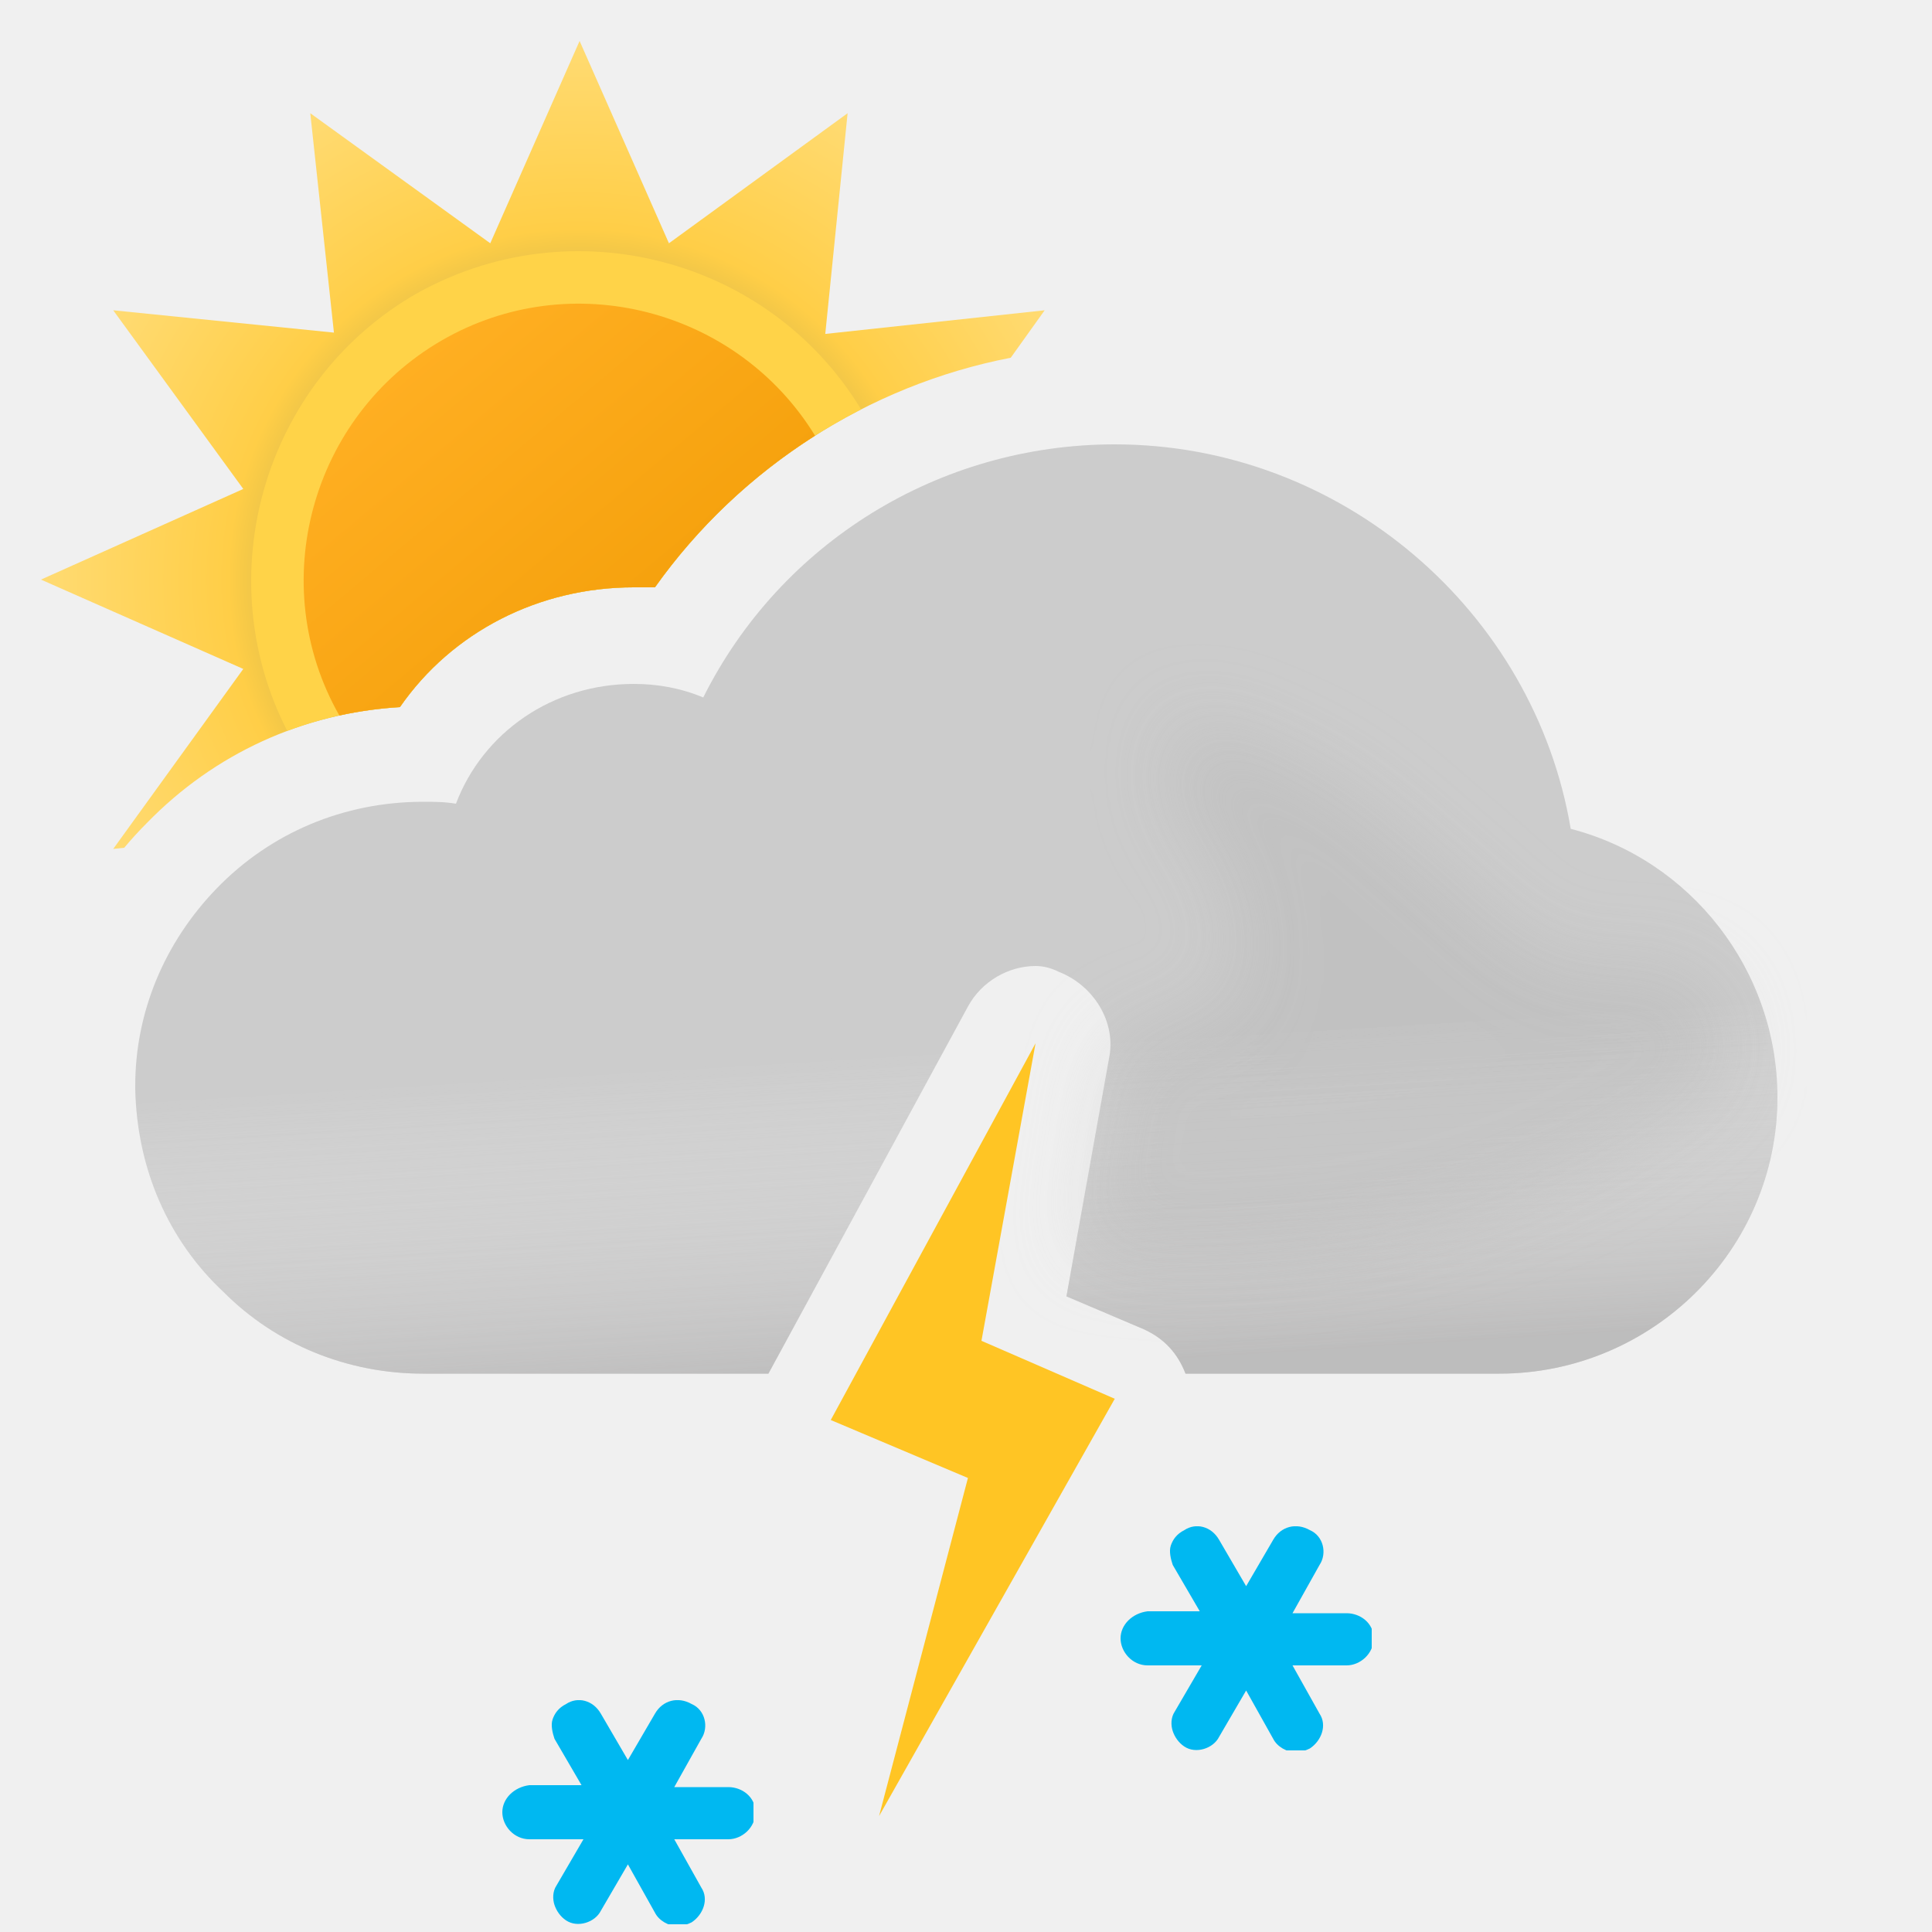
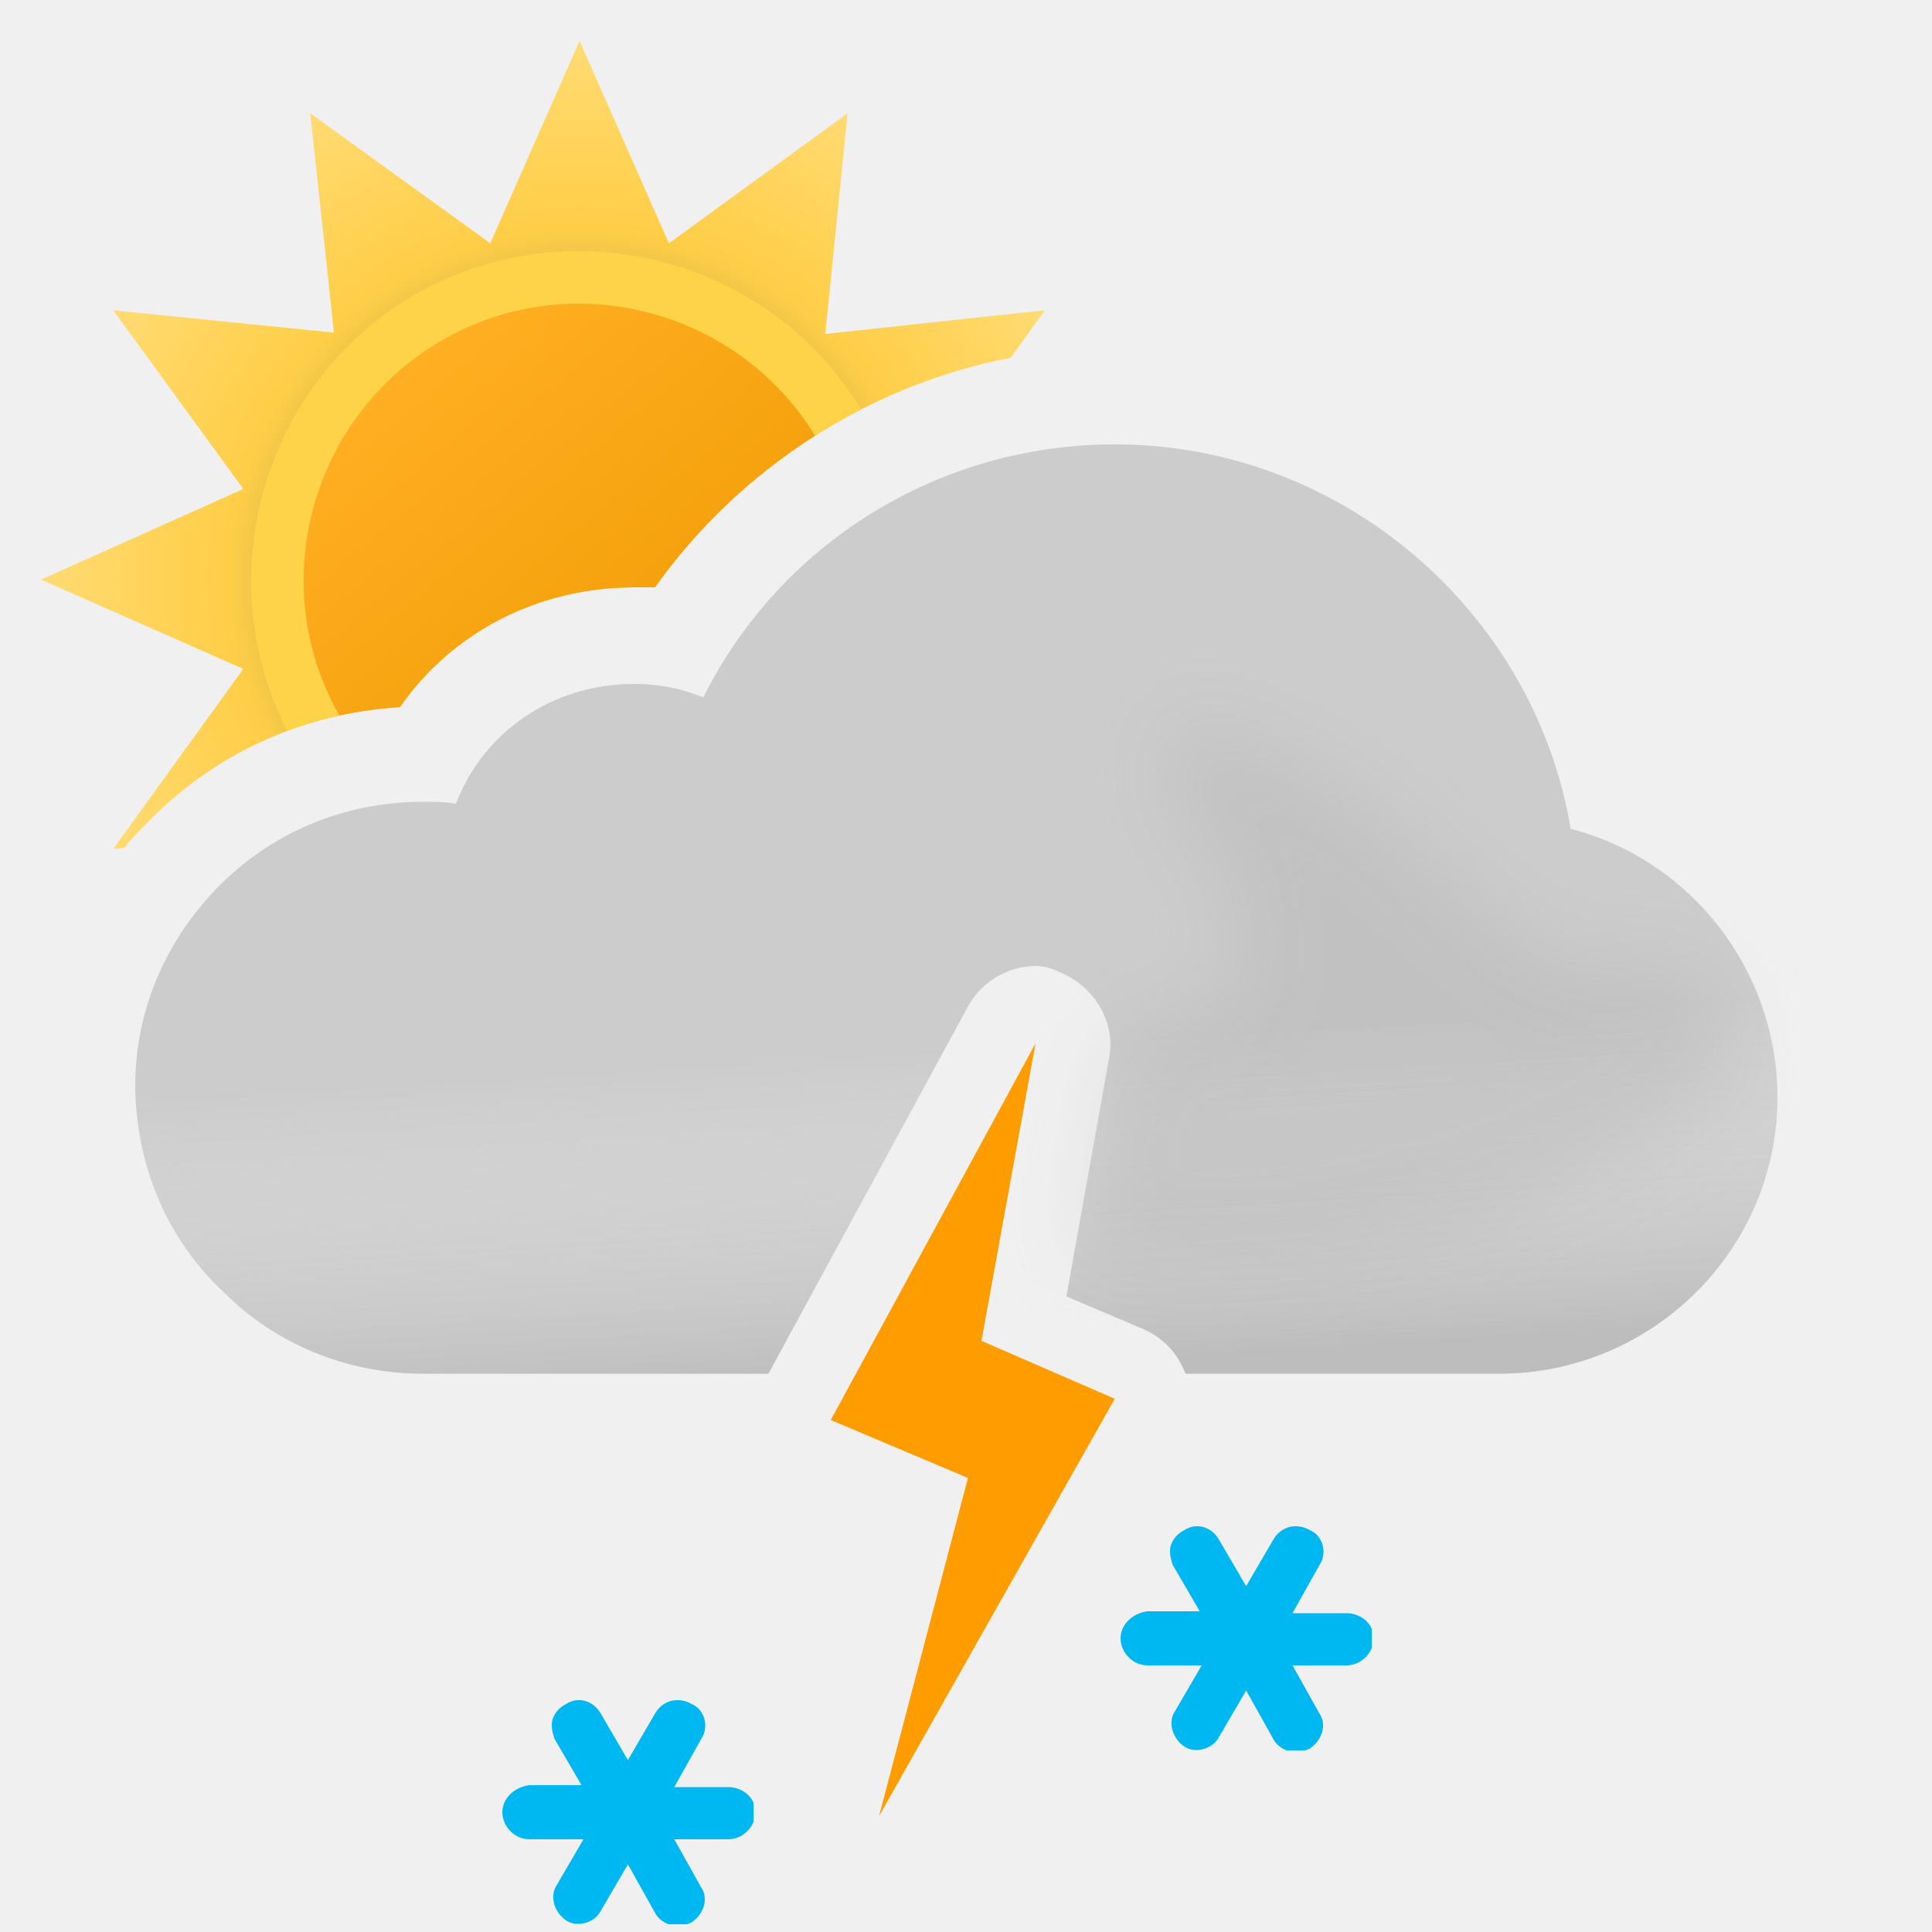
<svg xmlns="http://www.w3.org/2000/svg" width="100" height="100" viewBox="0 0 100 100" fill="none">
  <path fill-rule="evenodd" clip-rule="evenodd" d="M52.315 18.517L54.072 16.06L42.716 17.284L43.872 5.86L34.624 12.592L30 2.12L25.376 12.592L16.06 5.86L17.284 17.216L5.86 16.06L12.592 25.308L2.12 30L12.592 34.624L5.86 43.94L6.43 43.879C6.799 43.438 7.189 43.011 7.6 42.6C11.1 39 15.7 36.9 20.7 36.6C23.4 32.7 27.9 30.4 32.8 30.4H33.9C38.263 24.259 44.911 19.947 52.315 18.517Z" fill="url(#paint0_radial_149_1428)" />
  <path fill-rule="evenodd" clip-rule="evenodd" d="M14.867 37.831C16.715 37.138 18.674 36.721 20.7 36.6C23.4 32.7 27.9 30.4 32.8 30.4H33.9C36.668 26.504 40.355 23.345 44.572 21.19C39.797 13.327 29.549 10.665 21.49 15.234C13.62 19.799 10.765 29.835 14.867 37.831Z" fill="#FFD348" />
  <path fill-rule="evenodd" clip-rule="evenodd" d="M17.565 37.034C18.587 36.81 19.635 36.664 20.7 36.6C23.4 32.7 27.9 30.4 32.8 30.4H33.9C36.132 27.258 38.963 24.595 42.187 22.551C38.161 15.989 29.554 13.741 22.858 17.624C16.094 21.547 13.704 30.25 17.565 37.034Z" fill="url(#paint1_linear_149_1428)" />
  <path fill-rule="evenodd" clip-rule="evenodd" d="M57.7 23C69.4 23 79.4 31.6 81.3 42.9C87.5 44.5 92 50.2 92 56.8C92 64.7 85.5 71.1 77.6 71.1H61.362C60.957 70.051 60.266 69.285 59.2 68.8L55.2 67.1L57.4 54.8C57.8 52.9 56.6 51 54.8 50.3C54.4 50.1 54 50 53.6 50C52.2 50 50.8 50.8 50.1 52.1L39.772 71.1H21.9C18 71.1 14.3 69.6 11.6 66.9C8.7 64.2 7.1 60.5 7 56.4V56.2C7 52.4 8.5 48.8 11.2 46C14 43.1 17.8 41.5 21.9 41.5C22.5 41.5 23 41.5 23.6 41.6C25 37.9 28.6 35.4 32.8 35.4C34 35.4 35.2 35.6 36.4 36.1C40.4 28.1 48.6 23 57.7 23Z" fill="#CCCCCC" />
  <g opacity="0.6">
    <path fill-rule="evenodd" clip-rule="evenodd" d="M57.7 23C69.4 23 79.4 31.6 81.3 42.9C87.5 44.5 92 50.2 92 56.8C92 64.7 85.5 71.1 77.6 71.1H61.362C60.957 70.051 60.266 69.285 59.2 68.8L55.2 67.1L57.4 54.8C57.8 52.9 56.6 51 54.8 50.3C54.4 50.1 54 50 53.6 50C52.2 50 50.8 50.8 50.1 52.1L39.772 71.1H21.9C18 71.1 14.3 69.6 11.6 66.9C8.7 64.2 7.1 60.5 7 56.4V56.2C7 52.4 8.5 48.8 11.2 46C14 43.1 17.8 41.5 21.9 41.5C22.5 41.5 23 41.5 23.6 41.6C25 37.9 28.6 35.4 32.8 35.4C34 35.4 35.2 35.6 36.4 36.1C40.4 28.1 48.6 23 57.7 23Z" fill="url(#paint2_linear_149_1428)" style="mix-blend-mode:multiply" />
  </g>
  <g style="mix-blend-mode:multiply" opacity="0.3" filter="url(#filter0_f_149_1428)">
    <path fill-rule="evenodd" clip-rule="evenodd" d="M44.073 63.187C37.484 63.637 30.455 64 29.5 64C23 64 18.5 69.101 18.5 69.101H40.859L44.073 63.187ZM56.485 59.918L57.4 54.8C57.451 54.557 57.476 54.314 57.477 54.073C58.125 53.834 58.647 53.603 58.647 53.603C58.647 53.603 62.999 52.001 63.75 52.001C64.501 52.001 64.124 49.038 63.89 47.191L63.89 47.191L63.75 45.871C63.75 45.509 63.302 44.986 62.75 44.341C61.973 43.433 60.988 42.284 60.75 41.001C60.575 40.06 60.776 38.919 60.922 38.092C61.013 37.575 61.083 37.18 61.026 37.033C61.138 37.086 61.948 37.36 61.948 37.36C63.896 38.02 66.977 39.099 69.75 41.001C71.408 42.138 73.691 44.314 73.691 44.314C73.691 44.314 75.336 45.586 75.75 46.001C76.75 47.001 79.75 50.001 81.75 50.001H86.75L89 51.591L89.5 54.801C89.5 62.701 83 69.101 75.1 69.101H59.758C59.585 68.991 59.399 68.89 59.2 68.8L55.2 67.1L56.126 61.922C56.682 61.567 56.688 60.814 56.485 59.918ZM60.99 37.001C61.005 36.997 61.016 37.008 61.026 37.033C61.026 37.033 60.975 37.004 60.99 37.001Z" fill="url(#paint3_radial_149_1428)" />
  </g>
-   <path fill-rule="evenodd" clip-rule="evenodd" d="M50.8 69.4L53.6 54L43 73.5L50.1 76.5L45.5 94L57.7 72.4L50.8 69.4Z" fill="#FFC524" />
+   <path fill-rule="evenodd" clip-rule="evenodd" d="M50.8 69.4L53.6 54L43 73.5L50.1 76.5L45.5 94L57.7 72.4L50.8 69.4Z" fill="#FF9D00" />
  <g clip-path="url(#clip0_149_1428)">
    <path d="M37.7 92.5H34.9L36.3 90C36.7 89.4 36.5 88.5 35.8 88.2C35.1 87.8 34.3 88 33.9 88.7L32.5 91.1L31.1 88.7C30.7 88 29.9 87.8 29.3 88.2C28.9 88.4 28.7 88.7 28.6 89C28.5 89.3 28.6 89.7 28.7 90L30.1 92.4H27.4C26.6 92.5 26 93.1 26 93.8C26 94.5 26.6 95.2 27.4 95.2H30.2L28.8 97.6C28.6 97.9 28.6 98.3 28.7 98.6C28.8 98.9 29 99.2 29.3 99.4C29.9 99.8 30.8 99.5 31.1 98.9L32.5 96.5L33.9 99C34.1 99.4 34.6 99.7 35.1 99.7C35.3 99.7 35.6 99.6 35.8 99.5C36.4 99.1 36.7 98.3 36.3 97.7L34.9 95.2H37.7C38.4 95.2 39.1 94.6 39.1 93.8C39.1 93 38.4 92.5 37.7 92.5Z" fill="#00B8F1" />
  </g>
  <g clip-path="url(#clip1_149_1428)">
    <path d="M69.7 83.5H66.9L68.3 81C68.7 80.4 68.5 79.5 67.8 79.2C67.1 78.8 66.3 79 65.9 79.7L64.5 82.1L63.1 79.7C62.7 79 61.9 78.8 61.3 79.2C60.9 79.4 60.7 79.7 60.6 80C60.5 80.3 60.6 80.7 60.7 81L62.1 83.4H59.4C58.6 83.5 58 84.1 58 84.8C58 85.5 58.6 86.2 59.4 86.2H62.2L60.8 88.6C60.6 88.9 60.6 89.3 60.7 89.6C60.8 89.9 61 90.2 61.3 90.4C61.9 90.8 62.8 90.5 63.1 89.9L64.5 87.5L65.9 90C66.1 90.4 66.6 90.7 67.1 90.7C67.3 90.7 67.6 90.6 67.8 90.5C68.4 90.1 68.7 89.3 68.3 88.7L66.9 86.2H69.7C70.4 86.2 71.1 85.6 71.1 84.8C71.1 84 70.4 83.5 69.7 83.5Z" fill="#00B8F1" />
  </g>
  <defs>
    <filter id="filter0_f_149_1428" x="14.5" y="33" width="79" height="40.101" filterUnits="userSpaceOnUse" color-interpolation-filters="sRGB">
      <feFlood flood-opacity="0" result="BackgroundImageFix" />
      <feBlend mode="normal" in="SourceGraphic" in2="BackgroundImageFix" result="shape" />
      <feGaussianBlur stdDeviation="2" result="effect1_foregroundBlur_149_1428" />
    </filter>
    <radialGradient id="paint0_radial_149_1428" cx="0" cy="0" r="1" gradientUnits="userSpaceOnUse" gradientTransform="translate(30 30.0001) scale(27.88)">
      <stop offset="0.514" stop-color="#D6B849" />
      <stop offset="0.652" stop-color="#FFCE47" />
      <stop offset="1" stop-color="#FFDB73" />
    </radialGradient>
    <linearGradient id="paint1_linear_149_1428" x1="20.817" y1="19.057" x2="39.177" y2="40.937" gradientUnits="userSpaceOnUse">
      <stop stop-color="#FFAF22" />
      <stop offset="0.99" stop-color="#F09900" />
    </linearGradient>
    <linearGradient id="paint2_linear_149_1428" x1="47.5" y1="38.5" x2="49.5" y2="71.1" gradientUnits="userSpaceOnUse">
      <stop offset="0.484" stop-color="white" stop-opacity="0" />
      <stop offset="1" stop-color="#B3B2B2" />
    </linearGradient>
    <radialGradient id="paint3_radial_149_1428" cx="0" cy="0" r="1" gradientUnits="userSpaceOnUse" gradientTransform="translate(68 41) rotate(75.0686) scale(23.2863 33.7318)">
      <stop stop-color="#D5D5D5" />
      <stop offset="1" stop-color="#D0D0D0" />
      <stop offset="1" stop-color="#9B9B9B" stop-opacity="0" />
    </radialGradient>
    <clipPath id="clip0_149_1428">
      <rect width="13" height="11.6" fill="white" transform="translate(26 88)" />
    </clipPath>
    <clipPath id="clip1_149_1428">
      <rect width="13" height="11.6" fill="white" transform="translate(58 79)" />
    </clipPath>
  </defs>
</svg>
